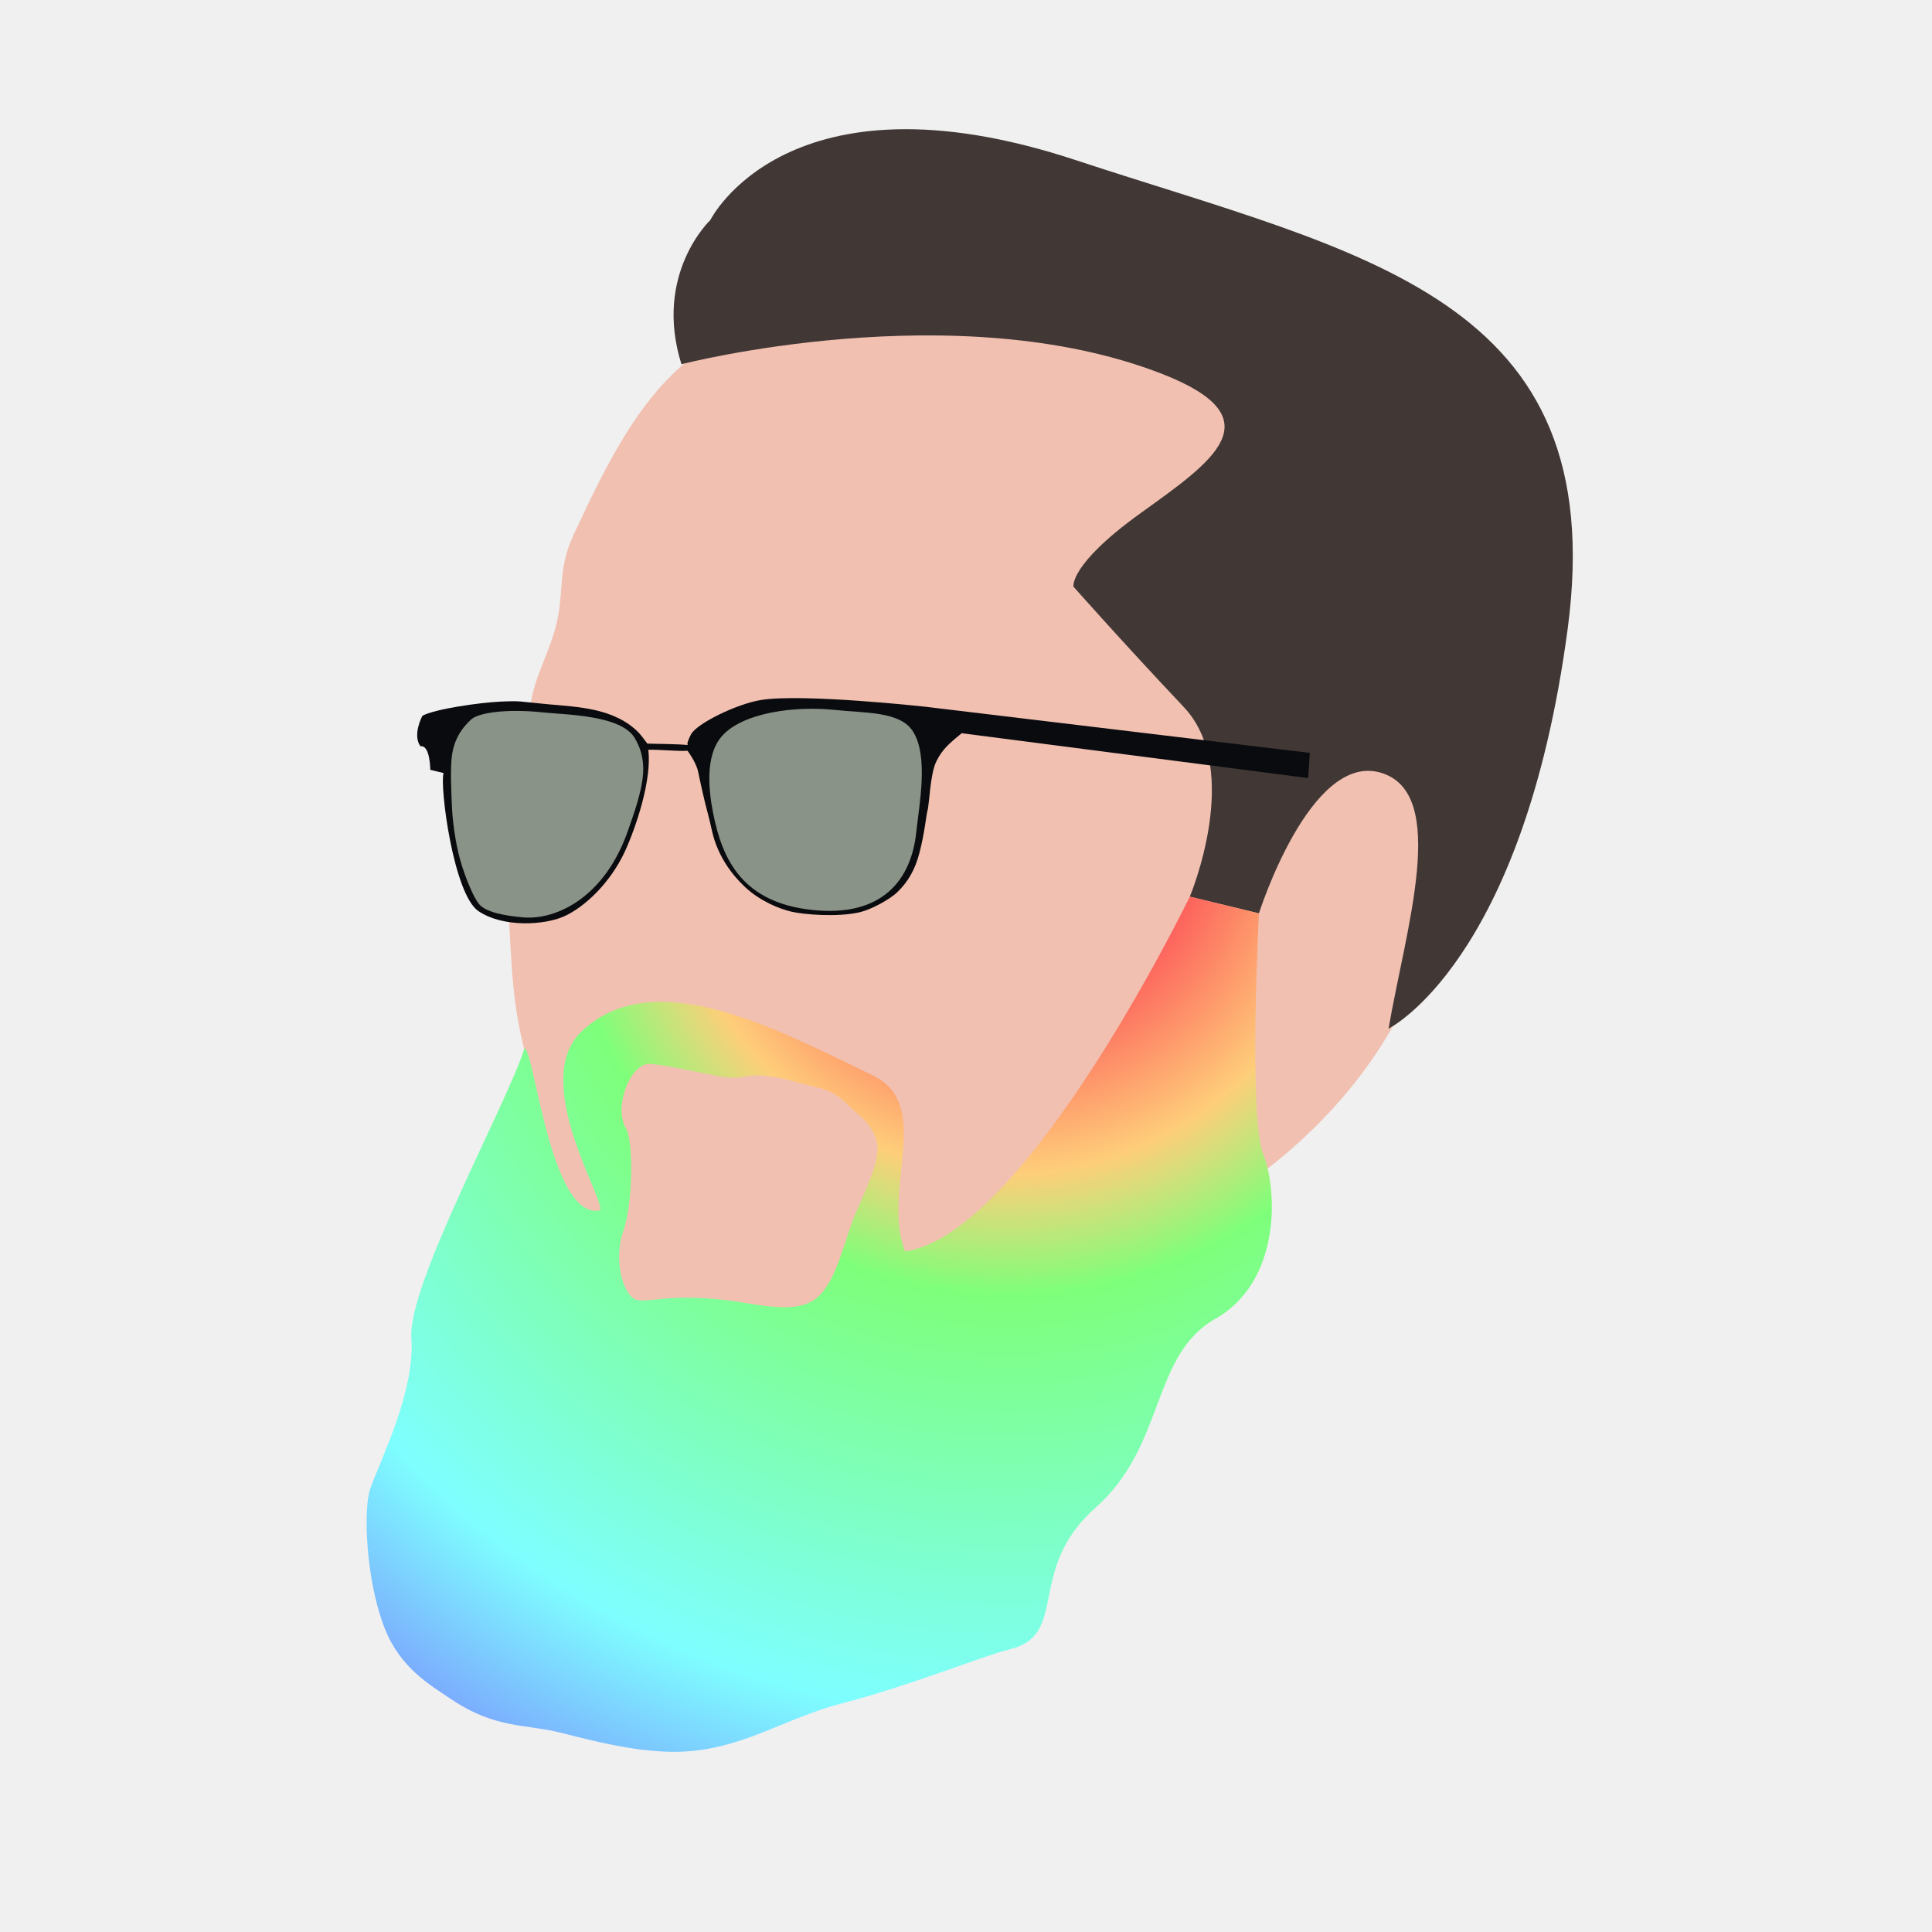
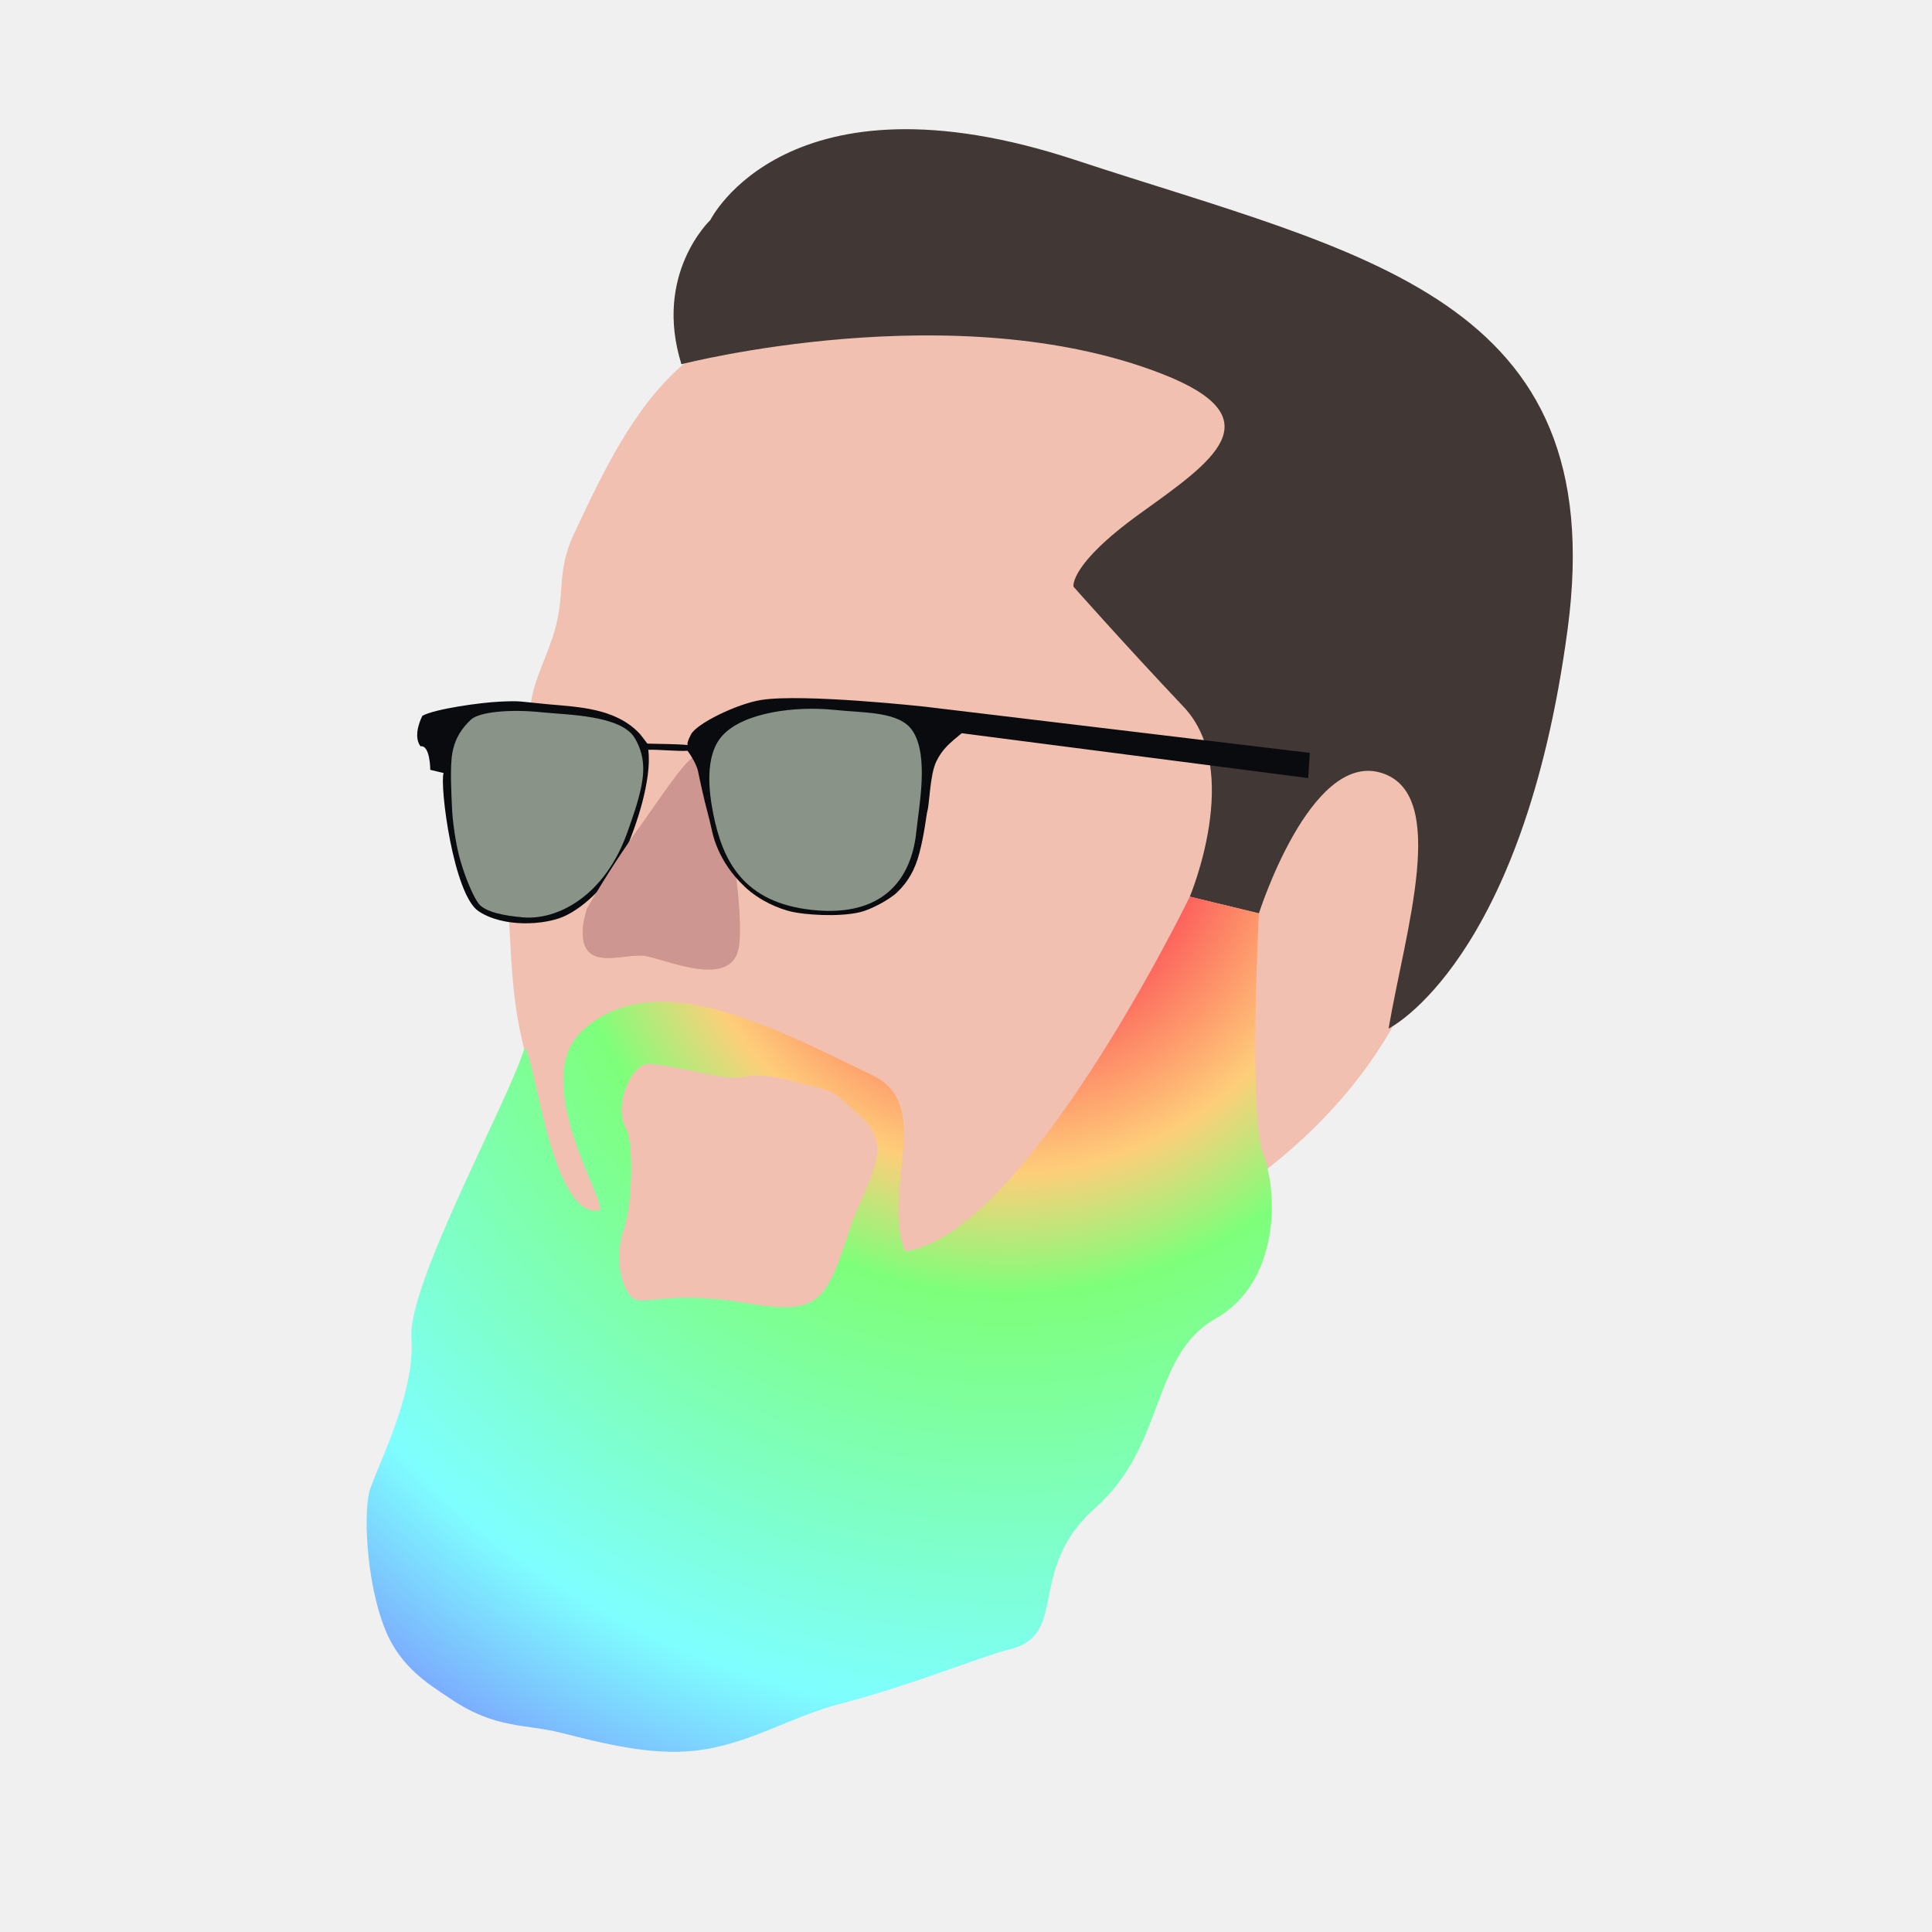
<svg xmlns="http://www.w3.org/2000/svg" version="1.1" id="Layer_1" x="0px" y="0px" viewBox="0 0 600 600" xml:space="preserve" width="600" height="600">
  <style type="text/css" id="style824">
     .hair{
       opacity:1;
       fill:#413735;
       fill-opacity:1;
     }
     .head{
       opacity:1;
       fill:#f1c0b1;
+        fill-opacity:1;
+      }
+      .nose{
+        opacity:1;
+        fill:#CE9691;
       fill-opacity:1;
     }
     .rims{
       opacity:1;
       fill:#0a0b0f;
       fill-opacity:1;
     }
     .lens{
       opacity:1;
       fill:#899387;
       fill-opacity:1;
     }
     .beard{
       opacity:1;
       fill:#ffffff;
       fill-opacity:1;
     }
   </style>
  <defs>
    <radialGradient id="rg1" cx="0.474" cy="0.472" r="50%">
      <stop offset="5%" style="stop-color:#FC4EA7;" />
      <stop offset="15%" style="stop-color:#FD5258;" />
      <stop offset="30%" style="stop-color:#FECE7A;" />
      <stop offset="40%" style="stop-color:#7EFF7A;" />
      <stop offset="75%" style="stop-color:#7EFFFF;" />
      <stop offset="90%" style="stop-color:#7BA3FE;" />
      <stop offset="100%" style="stop-color:#CB70FE;" />
    </radialGradient>
    <mask id="beard-mask">
      <path id="beard" class="beard" d="m 377.322,270.768 c 0,0 -39.709,109.83 -76.426,118.785 -9.403,-17.91 4.312,-46.117 -15.672,-53.283 -31.56,-11.317 -71.059,-27.63 -91.328,-4.186 -15.078,17.44 14.69,53.782 11.18,54.783 -14.733,4.203 -25.215,-47.437 -28.328,-47.674 -3.385,17.247 -28.433,76.529 -25.527,93.096 2.905,16.567 -5.383,37.874 -7.809,48.018 -1.53,6.398 1.613,28.558 9.125,42.809 6.122,11.614 15.855,15.85 22.527,19.408 14.859,7.925 23.874,5.249 35.34,6.924 12.772,1.866 28.231,4.089 41.568,1.215 16.923,-3.647 27.834,-13.393 44.461,-19.588 19.584,-7.296 42.287,-19.372 49.67,-21.986 18.154,-6.43 2.255,-25.056 21.957,-46.549 19.702,-21.493 12.09,-48.807 30.896,-62.24 18.806,-13.433 15.223,-41.193 9.402,-52.387 -5.821,-11.194 -9.143,-74.227 -9.143,-74.227 z m -159.625,69.154 c 3.965,0.043 6.194,0.358 19.184,1.523 10.919,0.98 7.237,-2.855 22.449,-1.072 9.57,1.978 12.809,0.612 19.03,5.744 3.409,2.813 8.494,4.784 10.434,11.167 1.562,5.138 -2.535,15.814 -4.408,22.05 -2.652,8.827 -3.546,21.66 -9.246,27.482 -4.08,4.167 -11.129,4.554 -21.748,3.884 -25.454,-1.605 -31.687,4.67 -35.356,1.918 -3.669,-2.752 -6.827,-11.827 -4.774,-20.492 2.064,-8.714 0.111,-27.952 -2.521,-31.416 -4.357,-5.733 -1.377,-18.804 4.355,-20.639 0.366,-0.117 1.28,-0.165 2.602,-0.15 z" />
    </mask>
  </defs>
  <g transform="scale(1, 1) translate(0, 0)">
    <g transform="rotate(6, 300, 200)">
      <path id="head" class="head" d="m 453.513,274.255 c -10.312,54.654 -49.866,89.252 -88.225,110.795 -41.439,23.273 -61.603,62.816 -101.992,62.816 -19.199,0 -28.69,3.387 -44.574,-4.233 -16.711,-8.017 -12.591,-15.66 -24.593,-36.448 -6.004,-10.4 -9.224,-47.418 -14.147,-59.301 -7.364,-17.775 -8.763,-26.442 -12.049,-47.125 -2.934,-18.466 7.33,-19.188 7.33,-39.084 0,-9.295 -6.206,-16.288 -7.496,-24.679 -1.401,-9.115 3.067,-18.252 4.771,-27.825 2.089,-11.734 -1.41,-18.245 2.741,-30.244 6.824,-19.72 14.148,-40.664 27.656,-55.41 31.541,-34.431 73.972,-59.977 101.697,-60.345 43.039,-0.571 128.739,12.321 154.68,57.043 21.137,36.44 3.957,102.333 -5.799,154.04 z" />
      <path id="hair" class="hair" d="m 203.027,122.826 c -11.677,-27.004 4.245,-45.464 4.245,-45.464 0,0 18.715,-50.379 110.768,-30.402 C 409.833,66.88 488.256,71.523 485.337,175.889 c -2.919,104.366 -42.33,129.18 -42.33,129.18 0,0 -0.046,0.729 0,0 1.93,-30.627 11.385,-75.045 -10.947,-78.822 -22.333,-3.776 -32.842,47.439 -32.842,47.439 l -21.895,-2.919 c 0,0 12.407,-40.87 -8.028,-58.386 -20.435,-17.516 -37.951,-33.572 -37.951,-33.572 0,0 -2.189,-6.568 18.246,-24.814 20.435,-18.246 39.07,-33.691 2.189,-43.79 -66.326,-18.161 -148.751,12.622 -148.751,12.622 z" />
+       <path id="nose" class="nose" d="m 239.737,300.106 c 0,14.977 -22.907,6.645 -29.454,6.645 -6.546,-10e-6 -19.366,7.614 -19.396,-7.363 -0.003,-1.536 0.596,-5.225 0.596,-5.225 3.124,-7.09 7.597,-16.424 13.265,-26.413 6.915,-12.187 13.266,-25.03 16.495,-25.03 6.546,0 18.494,42.409 18.494,57.387 z" />
      <path id="rims" class="rims" d="m 289.242,220.693 c 0,0 -38.002,-0.166 -50.68,3.24 -7.405,1.99 -19.227,9.404 -20.586,12.957 -1.358,3.553 -0.521,3.344 -0.521,3.344 -3.741,0.021 -9.498,0.663 -12.637,0.873 0,0 -2.312,-2.486 -2.766,-2.875 -8.304,-7.117 -19.968,-6.171 -29.26,-6.051 -9.3,0.12 -8.146,-0.258 -14.631,0.713 -6.485,0.971 -20.193,4.453 -23.725,6.92 0,0 -2.569,6.259 0.396,9.488 2.966,-0.791 3.789,6.953 3.789,6.953 l 4.213,0.551 c -0.845,4.059 6.98,37.194 15.283,41.543 8.304,4.349 20.943,2.11 26.596,-1.186 6.136,-3.577 13.226,-11.935 16.65,-21.979 2.641,-7.746 6.092,-23.144 3.937,-32.201 3.093,-0.449 9.294,-0.44 12.153,-0.973 0,0 3.056,3.267 3.971,6.164 0.666,2.108 2.629,8.182 4.543,13.111 1.411,3.633 1.971,6.479 4.103,10.178 1.998,3.466 4.745,7.045 9.379,10.624 5.146,3.974 11.461,5.782 15.412,6.266 3.845,0.47 14.338,0.258 21.025,-2.052 3.319,-1.146 8.817,-4.865 10.953,-7.422 2.958,-3.54 4.737,-7.441 5.557,-12.83 0.976,-6.418 0.885,-12.053 1.105,-13.266 0.418,-2.299 -0.395,-11.244 1.127,-15.5 1.522,-4.256 3.813,-6.366 6.943,-9.59 l 108.465,2.611 -0.312,-7.836 z" />
      <path id="lensr" class="lens" d="m 201.668,268.54 c -4.917,21.288 -19.141,30.061 -29.519,30.267 -6.054,0.12 -11.843,-0.422 -14.159,-2.711 -1.596,-1.578 -4.824,-7.008 -7.283,-13.188 -2.08,-5.227 -3.638,-12.213 -4.15,-15.666 -0.609,-4.108 -1.955,-12.281 -1.679,-16.681 0.32,-5.111 2.334,-8.388 4.645,-11.1 2.245,-2.635 11.465,-4.601 21.749,-4.601 7.66,0 24.37,-1.723 29.421,4.881 2.071,2.707 3.646,6.285 3.783,10.827 0.184,6.08 -1.746,13.37 -2.809,17.972 z" />
      <path id="lensl" class="lens" d="m 290.749,259.734 c 0,14.913 -7.746,27.398 -29.494,27.398 -21.749,0 -29.434,-12.361 -33.844,-26.608 -1.977,-6.388 -4.595,-17.434 0.224,-24.184 5.776,-8.09 21.961,-11.716 33.817,-11.716 9.692,0 20.32,-1.723 24.96,4.043 5.773,7.174 4.336,22.798 4.336,31.065 z" />
+       <path id="nose2" class="nose" d="m 210.283,306.751 c -6.546,-10e-6 -19.366,7.614 -19.396,-7.363 -0.003,-1.536 0.596,-5.225 0.596,-5.225 3.124,-7.09 7.597,-16.424 13.265,-26.413 17.587,11.472 12.724,31.456 5.536,39.002 z" />
      <g mask="url(#beard-mask)">
        <g id="spirals" transform="translate(320,250) rotate(450)" style="fill:none;stroke-width:80px;stroke-linecap:round;">
          <path id="spiral1" class="sprial" style="stroke:url(#rg1);" d="M0,0C3.36,0.06,6.6,-2.82,7.07,-7.07C7.66,-11.26,5.28,-16.67,0,-20C-5.18,-23.4,-13.27,-24.43,-21.21,-21.21C-29.13,-18.12,-36.69,-10.51,-40,0C-43.42,10.46,-42.3,23.68,-35.36,35.36C-28.53,47,-15.79,56.71,0,60C15.69,63.43,34.14,60.2,49.5,49.5C64.88,38.98,76.71,21.03,80,0C83.43,-20.92,78.08,-44.6,63.64,-63.64C49.44,-82.74,26.27,-96.74,0,-100C-26.16,-103.45,-55.05,-95.94,-77.78,-77.78C-100.6,-59.88,-116.76,-31.53,-120,0C-123.48,31.43,-113.8,65.49,-91.92,91.92C-70.34,118.47,-36.76,136.79,0,140C36.66,143.5,75.94,131.67,106.07,106.07C136.34,80.79,156.81,42,160,0C163.53,-41.9,149.54,-86.4,120.21,-120.21C91.24,-154.2,47.24,-176.83,0,-180C-47.13,-183.56,-96.85,-167.4,-134.35,-134.35C-172.06,-101.7,-196.86,-52.47,-200,0C-203.55,52.4,-185.28,107.29,-148.49,148.49C-112.14,189.9,-57.74,216.9,0,220C57.63,223.58,117.75,203.14,162.63,162.63C207.77,122.6,236.92,62.97,240,0C243.62,-62.86,220.98,-128.21,176.78,-176.78C133.05,-225.63,68.21,-256.95,0,-260C-68.13,-263.64,-138.65,-238.85,-190.92,-190.92C-243.49,-143.49,-276.98,-73.47,-280,0C-283.66,73.36,-256.71,149.1,-205.06,205.06C-153.94,261.36,-78.71,297,0,300C78.6,303.69,159.56,274.58,219.2,219.2C279.23,164.4,317.02,83.94,320,0C323.72,-83.84,292.44,-170.01,233.35,-233.35C174.84,-297.12,89.21,-337.04,0,-340C-89.07,-343.71,-180.46,-310.32,-247.49,-247.49C-315,-185.31,-357.03,-94.41,-360,0C-363.74,94.33,-328.18,190.91,-261.63,261.63C-195.75,332.86,-99.67,377.06,0,380C99.57,383.76,201.36,346.05,275.77,275.77C350.73,206.2,397.08,104.91,400,0" />
        </g>
      </g>
    </g>
  </g>
</svg>
